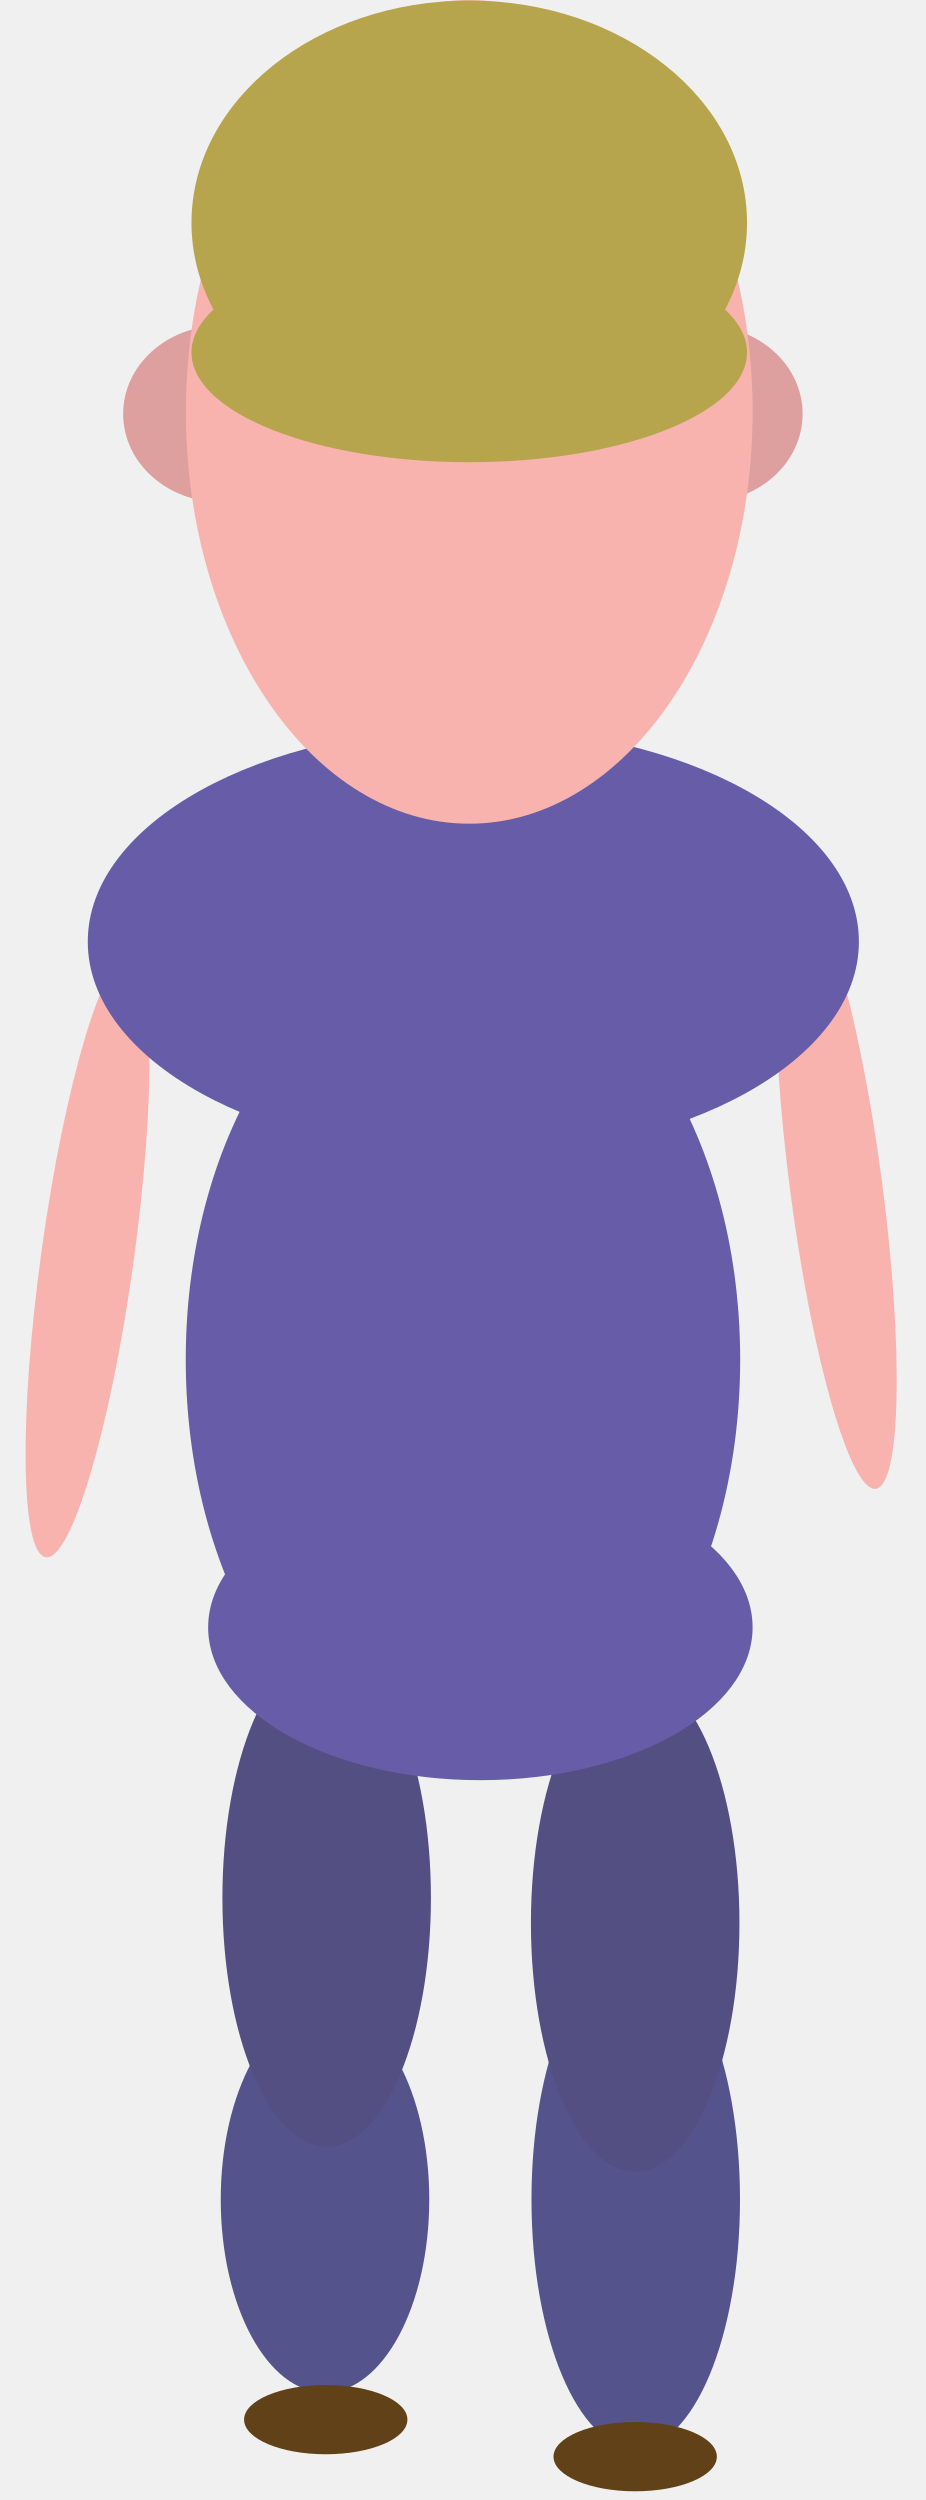
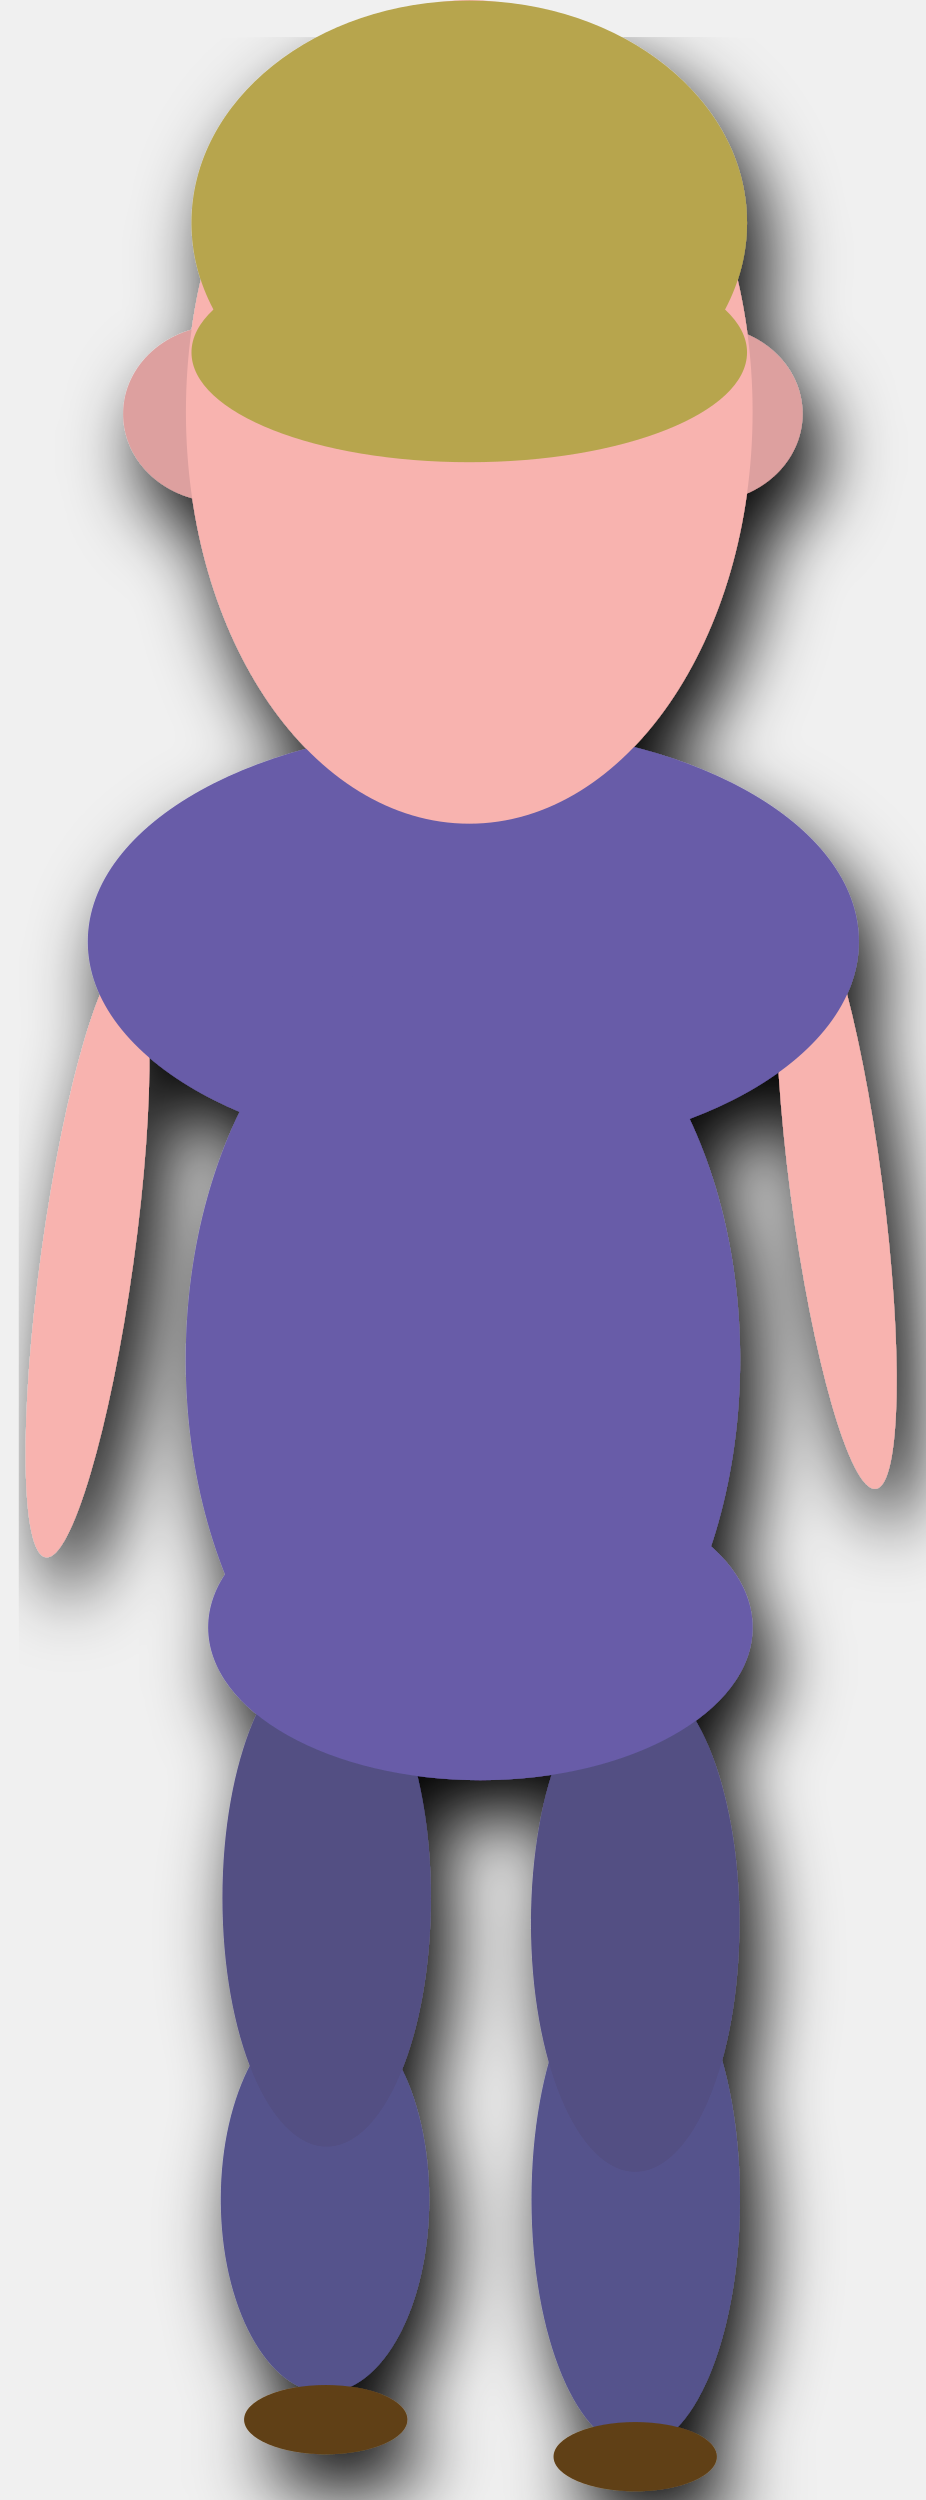
<svg xmlns="http://www.w3.org/2000/svg" viewBox="0 0 50 135" version="1.1">
  <defs>
    <style>
+       svg {
+         filter: drop-shadow(1px 2px 2px black);
+       }
+       
      .cls-yellow {
        fill: #b7a54e;
      }

      .cls-pink {
        fill: #dda09f;
      }

      .cls-purple {
        fill: #54538c;
      }

      .cls-white {
        fill: #fff;
      }

      .cls-black {
        fill: #231f20;
      }

      .cls-brown {
        fill: #604118;
      }

      .cls-blue {
        fill: #534f83;
      }

      .cls-light-red {
        fill: #9b7878;
      }

      .cls-light-purple {
        fill: #675ca8;
      }

      .cls-light-pink {
        fill: #f8b3af;
      }
    </style>
  </defs>
  <g>
    <ellipse class="cls-purple" cx="17.55" cy="118.77" rx="5.63" ry="10.43" />
    <ellipse class="cls-purple" cx="34.33" cy="118.77" rx="5.63" ry="13.43" />
    <ellipse class="cls-blue" cx="17.64" cy="102.49" rx="5.63" ry="13.43" />
    <ellipse class="cls-blue" cx="34.3" cy="103.85" rx="5.63" ry="13.43" />
    <ellipse class="cls-light-pink" cx="45.55" cy="64.11" rx="2.49" ry="16.4" transform="translate(-8.35 6.5) rotate(-7.48)" />
    <ellipse class="cls-light-pink" cx="4.73" cy="67.84" rx="16.4" ry="2.5" transform="translate(-63.12 63.22) rotate(-82.11)" />
    <ellipse class="cls-light-purple" cx="25.56" cy="50.85" rx="20.82" ry="11.56" />
    <ellipse class="cls-pink" cx="38.05" cy="22.35" rx="5.29" ry="4.77" />
    <ellipse class="cls-pink" cx="11.94" cy="22.35" rx="5.29" ry="4.77" />
    <ellipse class="cls-light-pink" cx="25.34" cy="22.24" rx="15.3" ry="22.24" />
    <ellipse class="cls-yellow" cx="25.34" cy="12.03" rx="15" ry="12" />
    <ellipse class="cls-yellow" cx="25.34" cy="19.03" rx="15" ry="5.93" />
    <ellipse class="cls-light-purple" cx="25" cy="73.42" rx="14.97" ry="22.58" />
    <ellipse class="cls-light-purple" cx="25.94" cy="87.88" rx="14.7" ry="8.25" />
    <ellipse class="cls-brown" cx="17.59" cy="130.66" rx="4.41" ry="1.87" />
    <ellipse class="cls-brown" cx="34.3" cy="132.66" rx="4.41" ry="1.87" />
  </g>
</svg>
